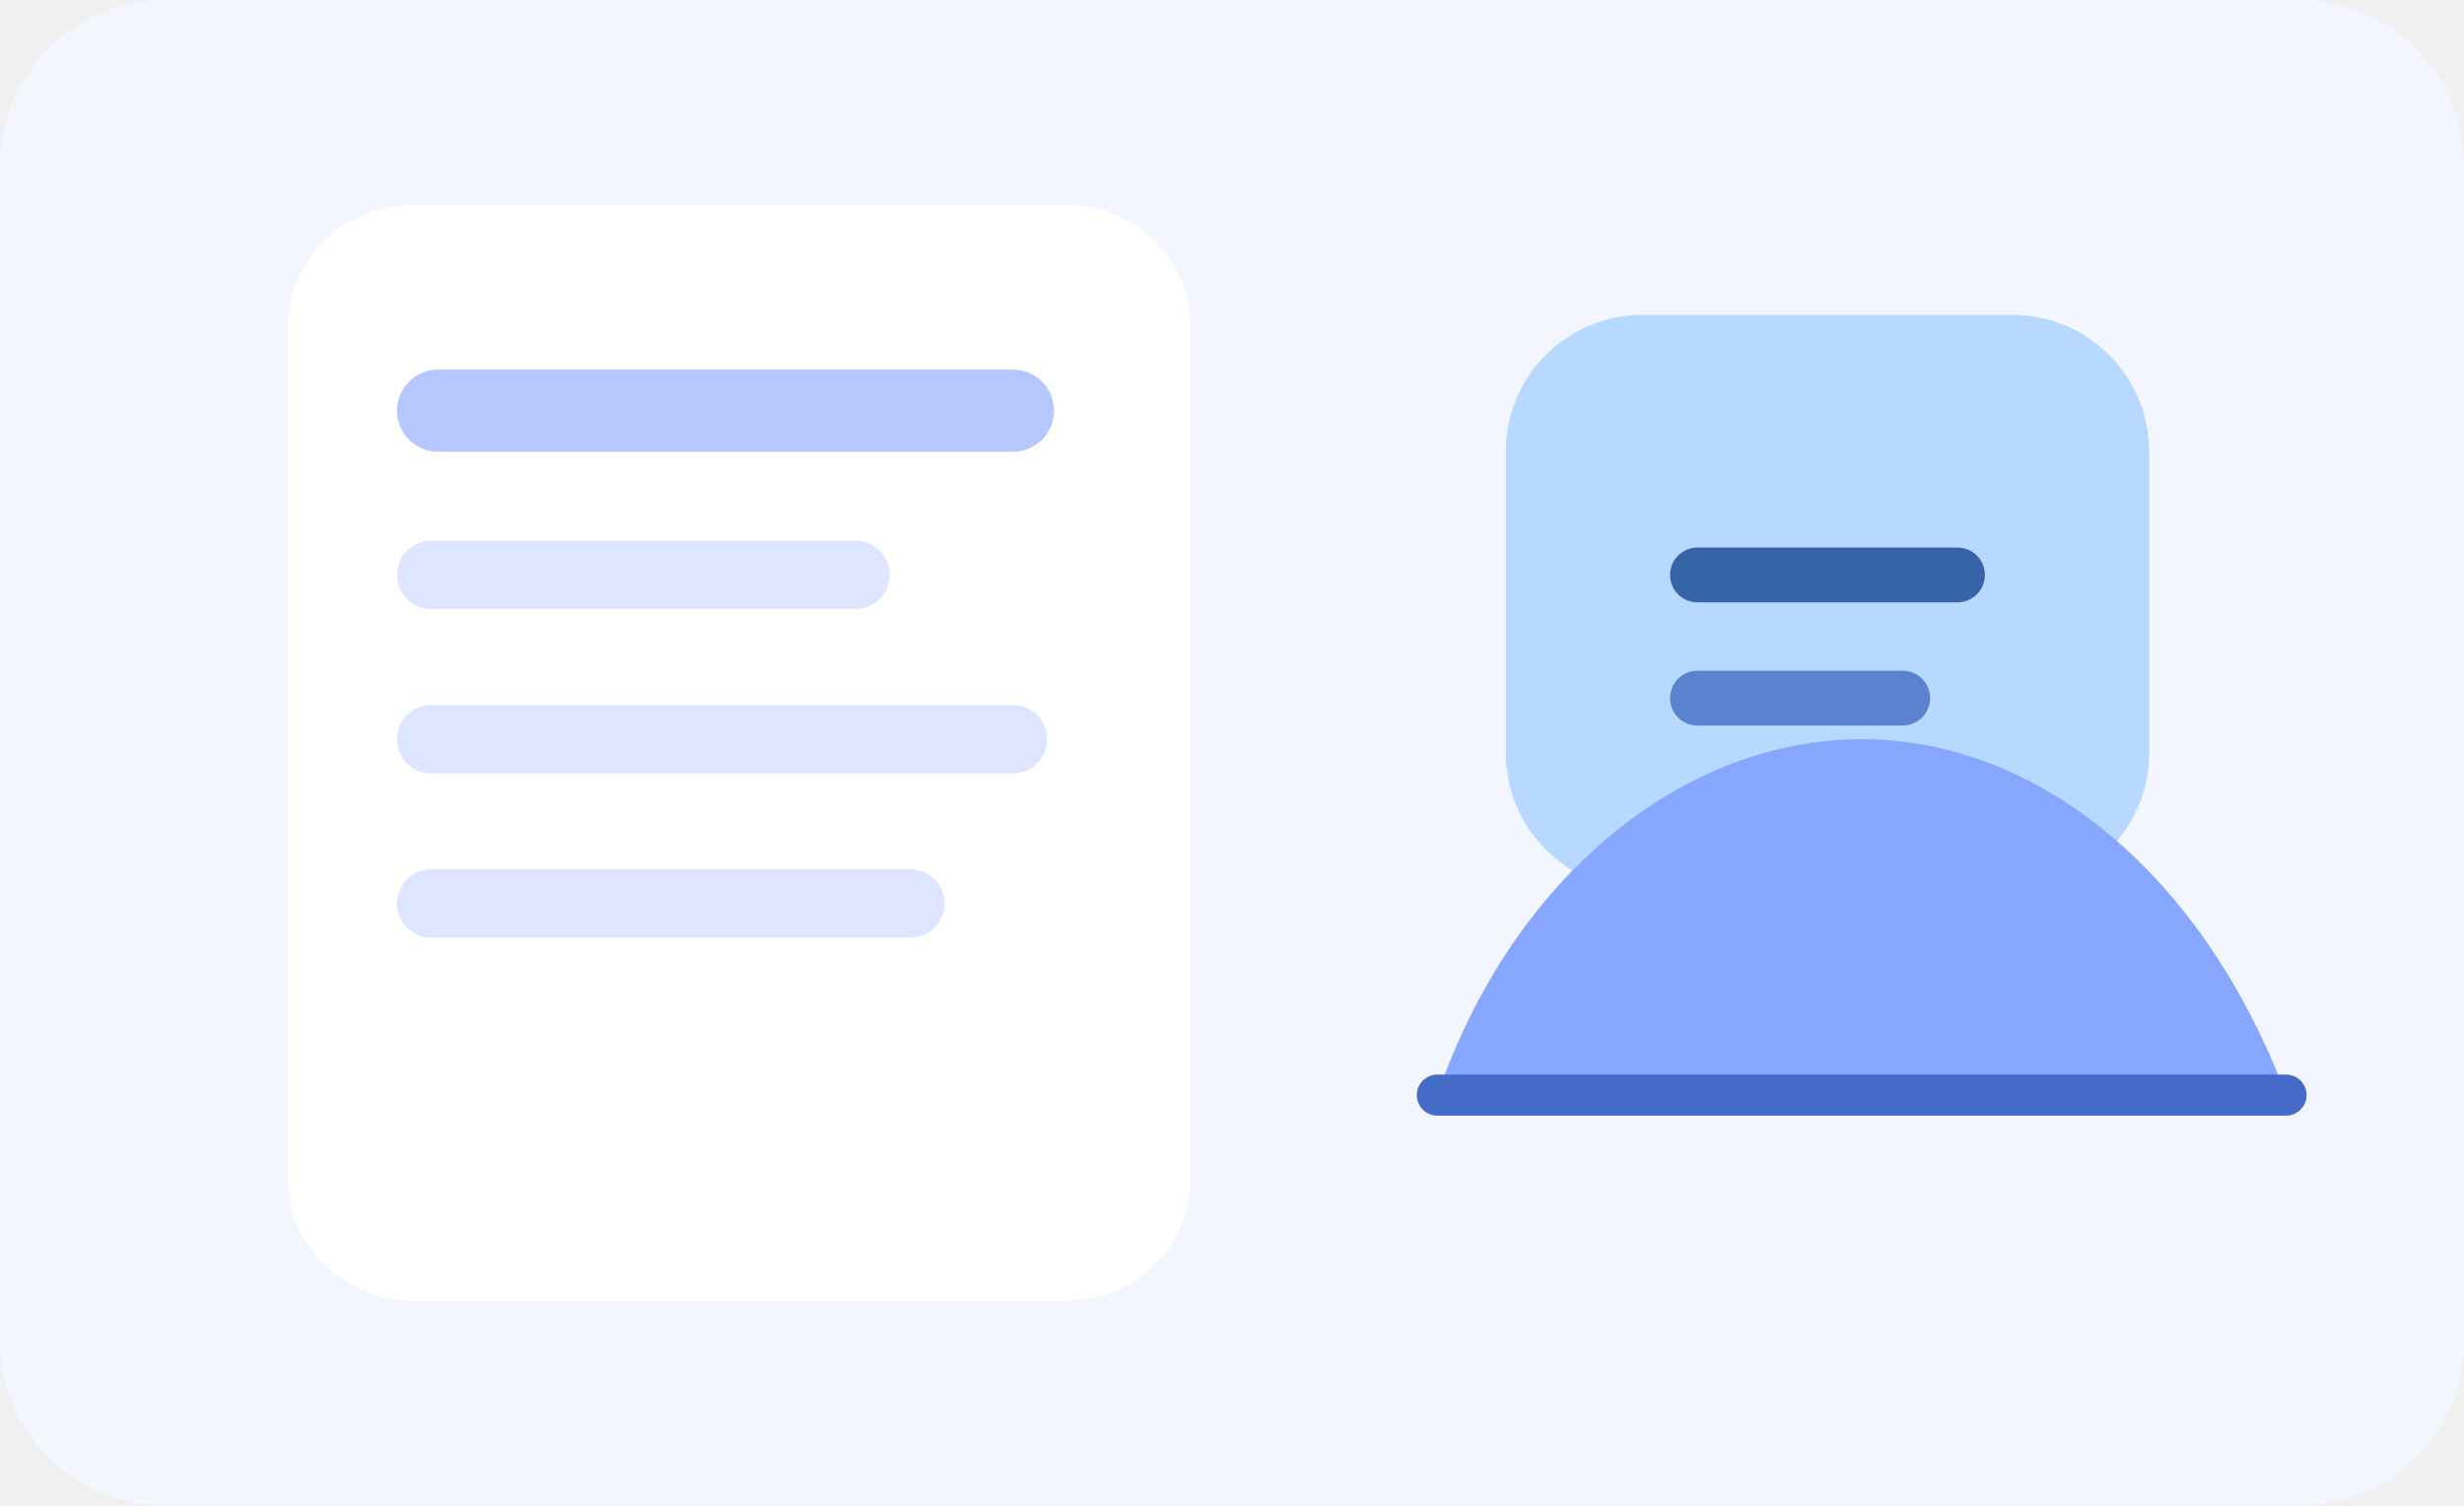
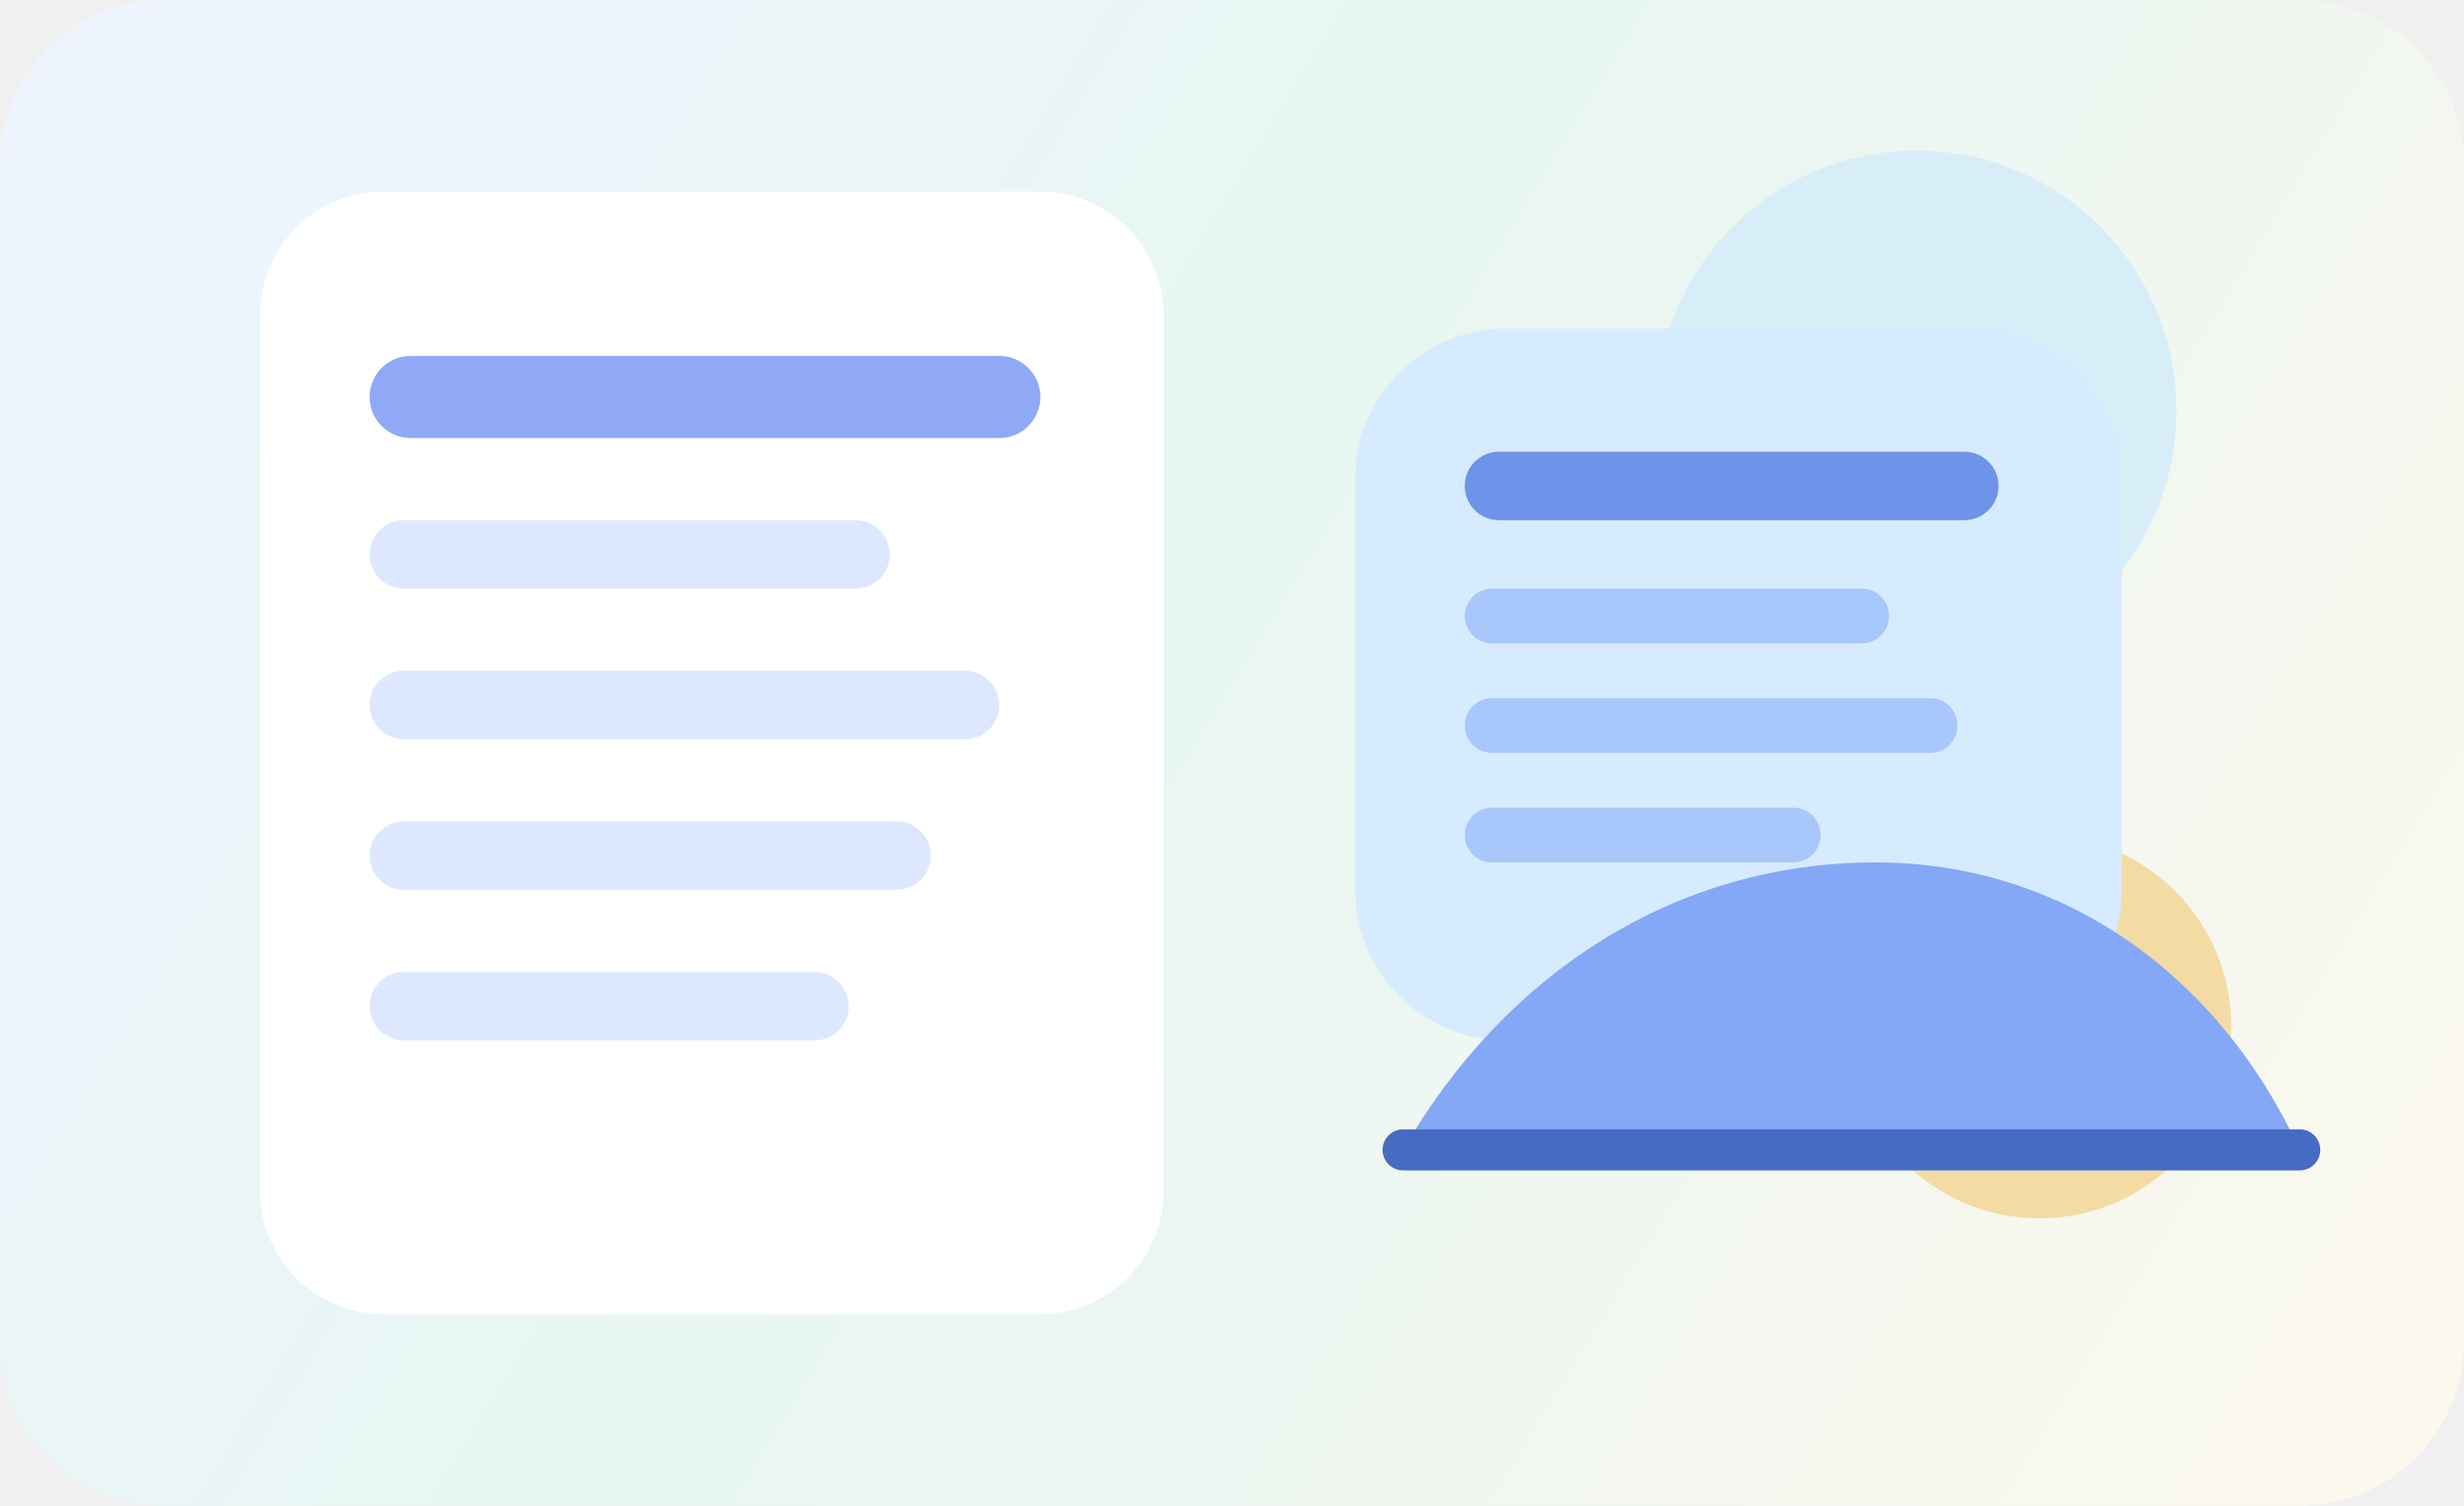
<svg xmlns="http://www.w3.org/2000/svg" width="360" height="220" viewBox="0 0 360 220" fill="none">
-   <rect width="360" height="220" rx="24" fill="#F3F5FF" />
-   <rect x="42" y="30" width="132" height="160" rx="18" fill="#FFFFFF" />
-   <rect x="58" y="54" width="96" height="12" rx="6" fill="#B6C7FF" />
-   <rect x="58" y="79" width="72" height="10" rx="5" fill="#DDE5FF" />
-   <rect x="58" y="103" width="95" height="10" rx="5" fill="#DDE5FF" />
-   <rect x="58" y="127" width="80" height="10" rx="5" fill="#DDE5FF" />
-   <rect x="220" y="46" width="94" height="84" rx="20" fill="#B7D8FF" />
-   <path d="M248 84H286" stroke="#3763A8" stroke-width="8" stroke-linecap="round" />
-   <path d="M248 102H278" stroke="#5B82CF" stroke-width="8" stroke-linecap="round" />
-   <path d="M210 160C221 128 246 108 272 108C298 108 322 128 334 160H210Z" fill="#87A7FF" />
-   <path d="M210 160H334" stroke="#446BC7" stroke-width="6" stroke-linecap="round" />
+   <defs>
+     <linearGradient id="bgPlanner" x1="0" y1="0" x2="360" y2="220" gradientUnits="userSpaceOnUse">
+       <stop stop-color="#EEF4FF" />
+       <stop offset="0.45" stop-color="#E7F6F2" />
+       <stop offset="1" stop-color="#FDF8EE" />
+     </linearGradient>
+   </defs>
+   <rect width="360" height="220" rx="24" fill="url(#bgPlanner)" />
+   <circle cx="280" cy="60" r="38" fill="#D7EEF9" />
+   <circle cx="298" cy="150" r="28" fill="#F2D18A" fill-opacity="0.75" />
+   <rect x="38" y="28" width="132" height="164" rx="18" fill="#FFFFFF" />
+   <rect x="54" y="52" width="98" height="12" rx="6" fill="#8FA9F6" />
+   <rect x="54" y="76" width="76" height="10" rx="5" fill="#DDE8FF" />
+   <rect x="54" y="98" width="92" height="10" rx="5" fill="#DDE8FF" />
+   <rect x="54" y="120" width="82" height="10" rx="5" fill="#DDE8FF" />
+   <rect x="54" y="142" width="70" height="10" rx="5" fill="#DDE8FF" />
+   <rect x="198" y="48" width="112" height="104" rx="22" fill="#D7EBFF" />
+   <rect x="214" y="66" width="78" height="10" rx="5" fill="#6D94E8" />
+   <rect x="214" y="86" width="62" height="8" rx="4" fill="#A8C7FA" />
+   <rect x="214" y="102" width="72" height="8" rx="4" fill="#A8C7FA" />
+   <rect x="214" y="118" width="52" height="8" rx="4" fill="#A8C7FA" />
+   <path d="M205 168C220 142 245 126 274 126C301 126 324 142 336 168H205Z" fill="#84A8F5" />
+   <path d="M205 168H336" stroke="#466BC3" stroke-width="6" stroke-linecap="round" />
</svg>
